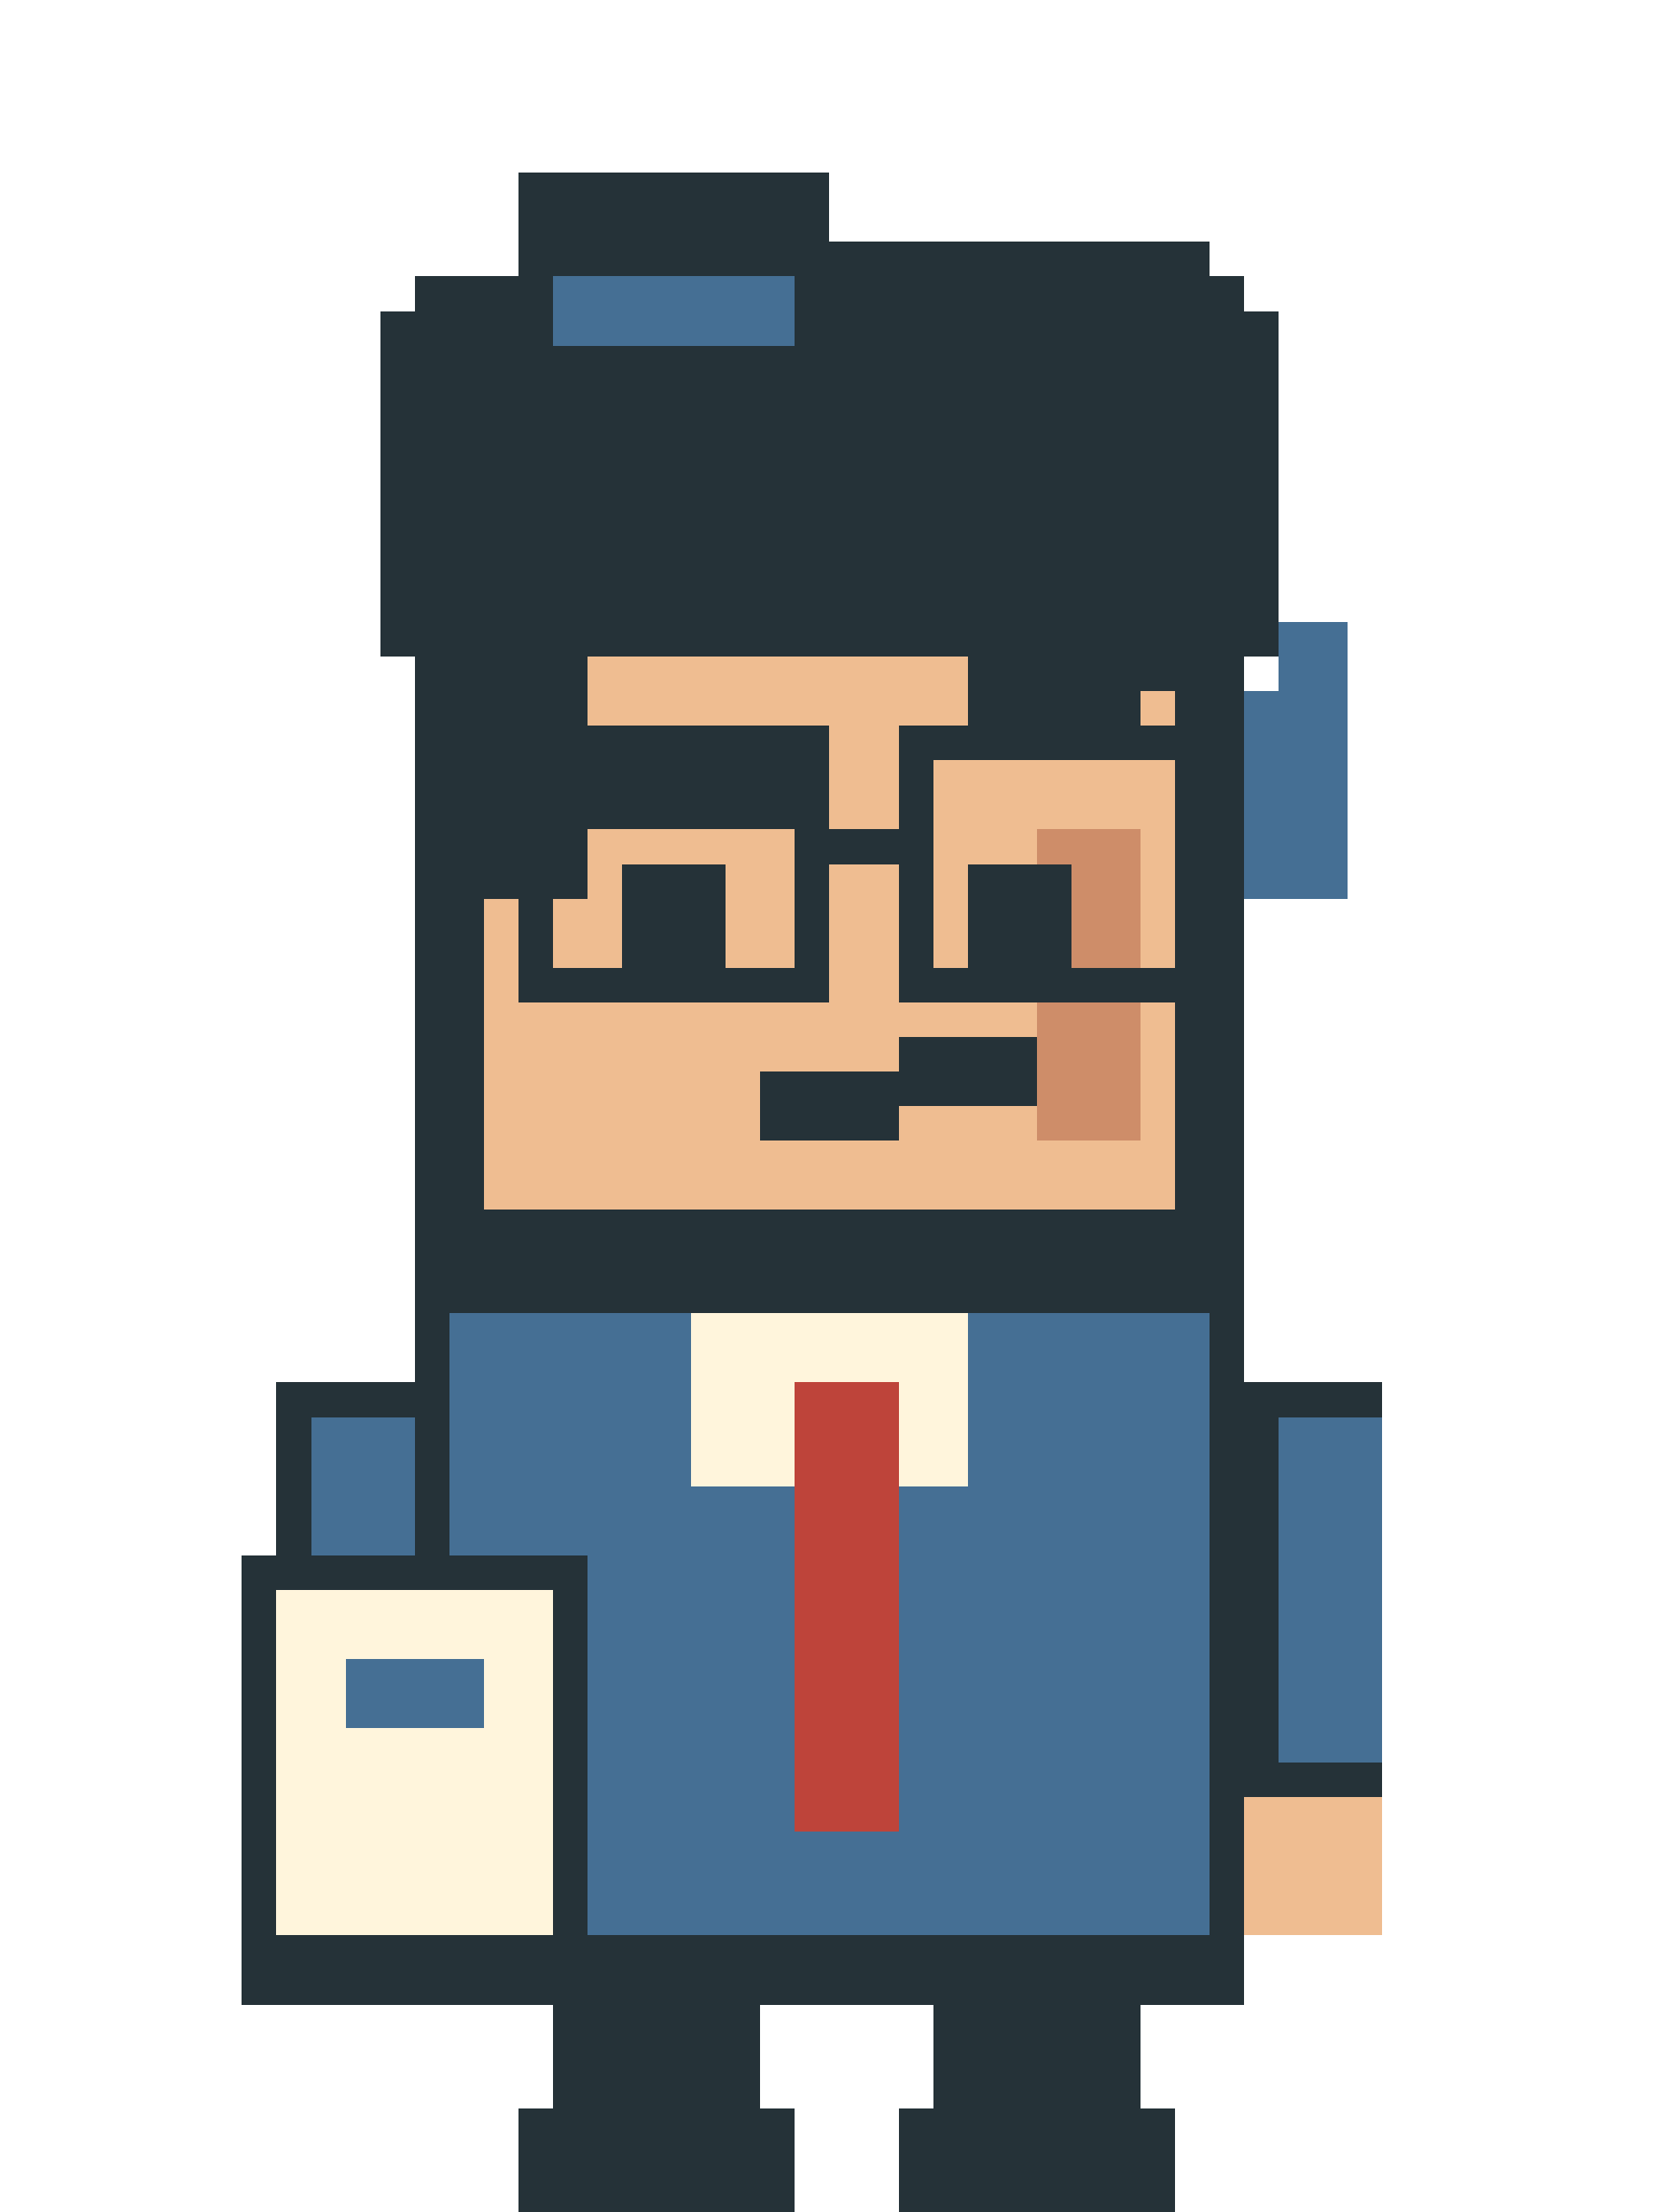
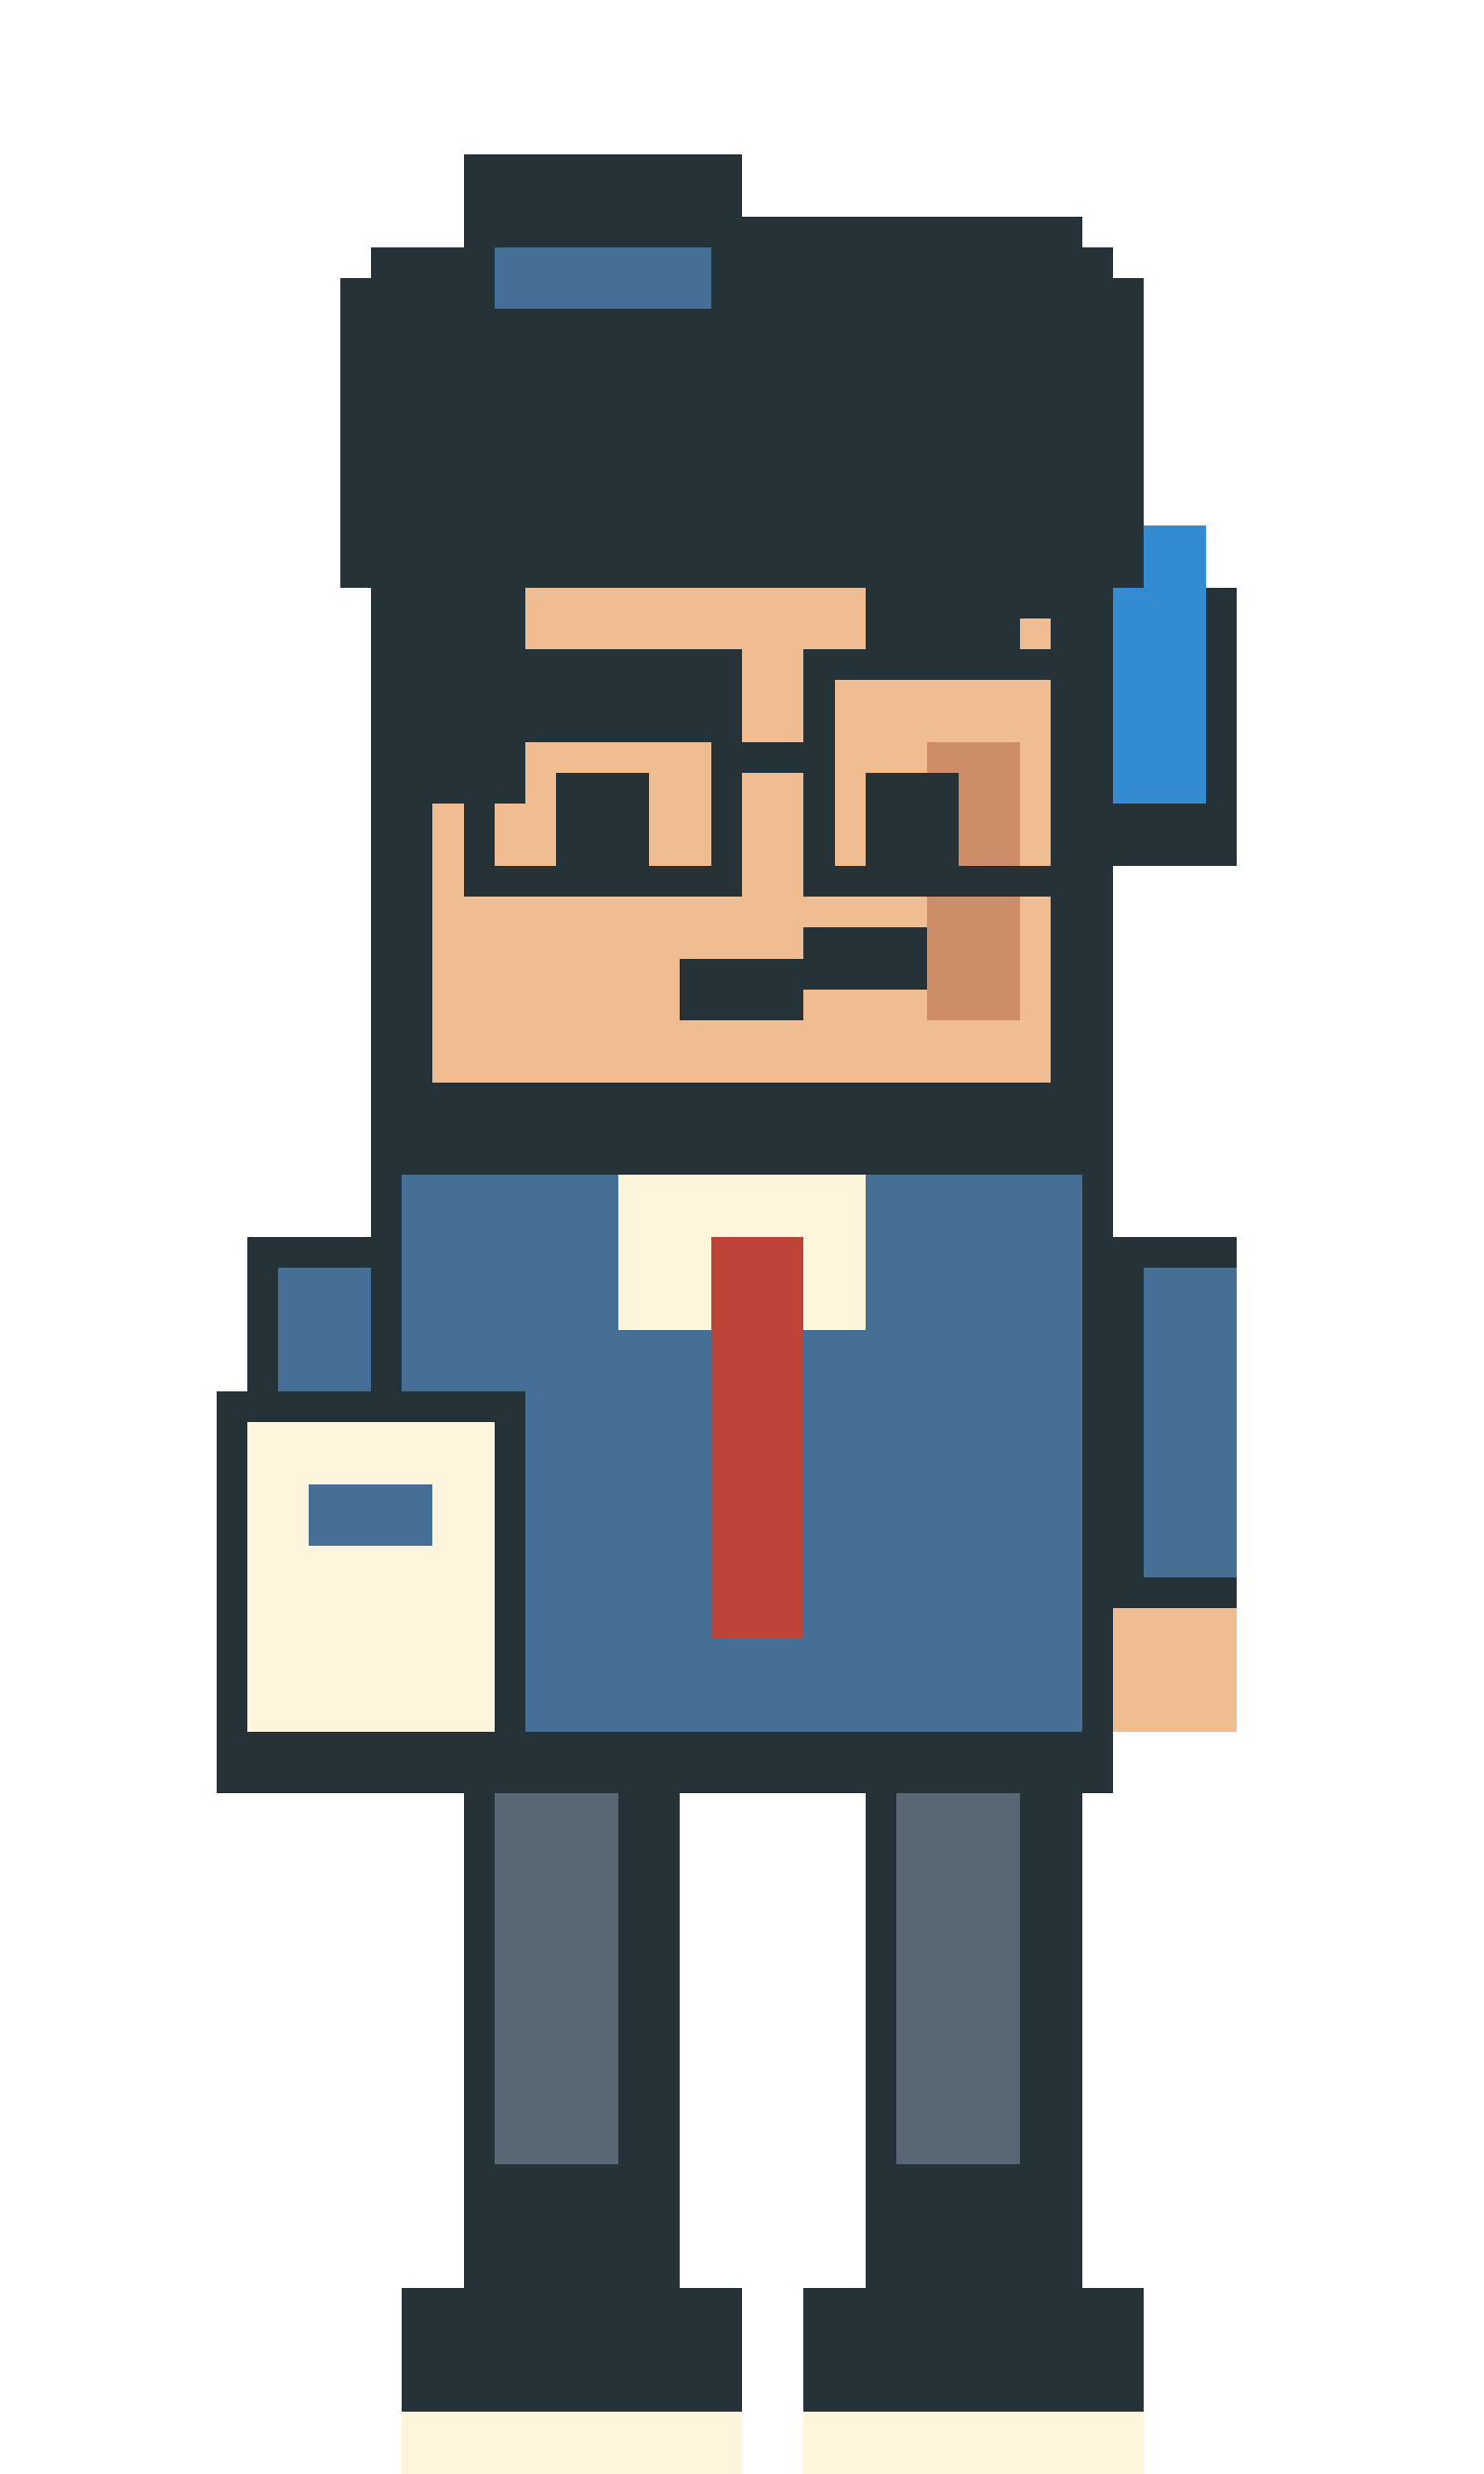
- <svg xmlns="http://www.w3.org/2000/svg" width="48" height="64" viewBox="0 0 48 64" shape-rendering="crispEdges">
+ <svg xmlns="http://www.w3.org/2000/svg" width="48" height="80" viewBox="0 0 48 80" shape-rendering="crispEdges">
  <rect x="12" y="36" width="24" height="22" fill="#253238" />
  <rect x="13" y="38" width="22" height="18" fill="#456f94" />
-   <rect x="16" y="57" width="6" height="5" fill="#253238" />
-   <rect x="15" y="61" width="8" height="3" fill="#253238" />
-   <rect x="27" y="57" width="6" height="5" fill="#253238" />
-   <rect x="26" y="61" width="8" height="3" fill="#253238" />
+   <rect x="15" y="56" width="7" height="19" fill="#253238" />
+   <rect x="16" y="58" width="4" height="12" fill="#586773" />
+   <rect x="13" y="74" width="11" height="5" fill="#253238" />
+   <rect x="13" y="78" width="11" height="2" fill="#fff5dc" />
+   <rect x="28" y="56" width="7" height="19" fill="#253238" />
+   <rect x="29" y="58" width="4" height="12" fill="#586773" />
+   <rect x="26" y="74" width="11" height="5" fill="#253238" />
+   <rect x="26" y="78" width="11" height="2" fill="#fff5dc" />
  <rect x="8" y="40" width="4" height="15" fill="#253238" />
  <rect x="9" y="41" width="3" height="10" fill="#456f94" />
  <rect x="8" y="52" width="4" height="4" fill="#efbd91" />
  <rect x="36" y="40" width="4" height="15" fill="#253238" />
  <rect x="37" y="41" width="3" height="10" fill="#456f94" />
  <rect x="36" y="52" width="4" height="4" fill="#efbd91" />
  <rect x="20" y="38" width="8" height="5" fill="#fff5dc" />
  <rect x="23" y="40" width="3" height="13" fill="#be443a" />
  <rect x="7" y="45" width="10" height="13" fill="#253238" />
  <rect x="8" y="46" width="8" height="10" fill="#fff5dc" />
  <rect x="10" y="48" width="4" height="2" fill="#456f94" />
  <rect x="12" y="8" width="24" height="28" fill="#253238" />
  <rect x="14" y="14" width="20" height="21" fill="#efbd91" />
  <rect x="11" y="9" width="26" height="10" fill="#253238" />
  <rect x="15" y="5" width="9" height="9" fill="#253238" />
  <rect x="22" y="7" width="13" height="9" fill="#253238" />
  <rect x="12" y="17" width="5" height="9" fill="#253238" />
  <rect x="28" y="15" width="7" height="5" fill="#253238" />
  <rect x="16" y="8" width="7" height="2" fill="#456f94" />
  <rect x="30" y="24" width="3" height="9" fill="#ce8d69" />
  <rect x="17" y="22" width="6" height="2" fill="#253238" />
  <rect x="28" y="20" width="5" height="2" fill="#253238" />
  <rect x="18" y="25" width="3" height="3" fill="#253238" />
  <rect x="28" y="25" width="3" height="3" fill="#253238" />
  <rect x="22" y="31" width="4" height="2" fill="#253238" />
  <rect x="26" y="30" width="4" height="2" fill="#253238" />
-   <rect x="36" y="20" width="3" height="6" fill="#456f94" />
-   <rect x="37" y="18" width="2" height="3" fill="#456f94" />
+   <rect x="35" y="19" width="5" height="9" fill="#253238" />
+   <rect x="36" y="19" width="3" height="7" fill="#338cd1" />
+   <rect x="37" y="17" width="2" height="3" fill="#338cd1" />
  <rect x="15" y="21" width="9" height="1" fill="#253238" />
  <rect x="15" y="28" width="9" height="1" fill="#253238" />
  <rect x="15" y="22" width="1" height="6" fill="#253238" />
  <rect x="23" y="22" width="1" height="6" fill="#253238" />
  <rect x="26" y="21" width="9" height="1" fill="#253238" />
  <rect x="26" y="28" width="9" height="1" fill="#253238" />
  <rect x="26" y="22" width="1" height="6" fill="#253238" />
  <rect x="34" y="22" width="1" height="6" fill="#253238" />
  <rect x="24" y="24" width="2" height="1" fill="#253238" />
</svg>
